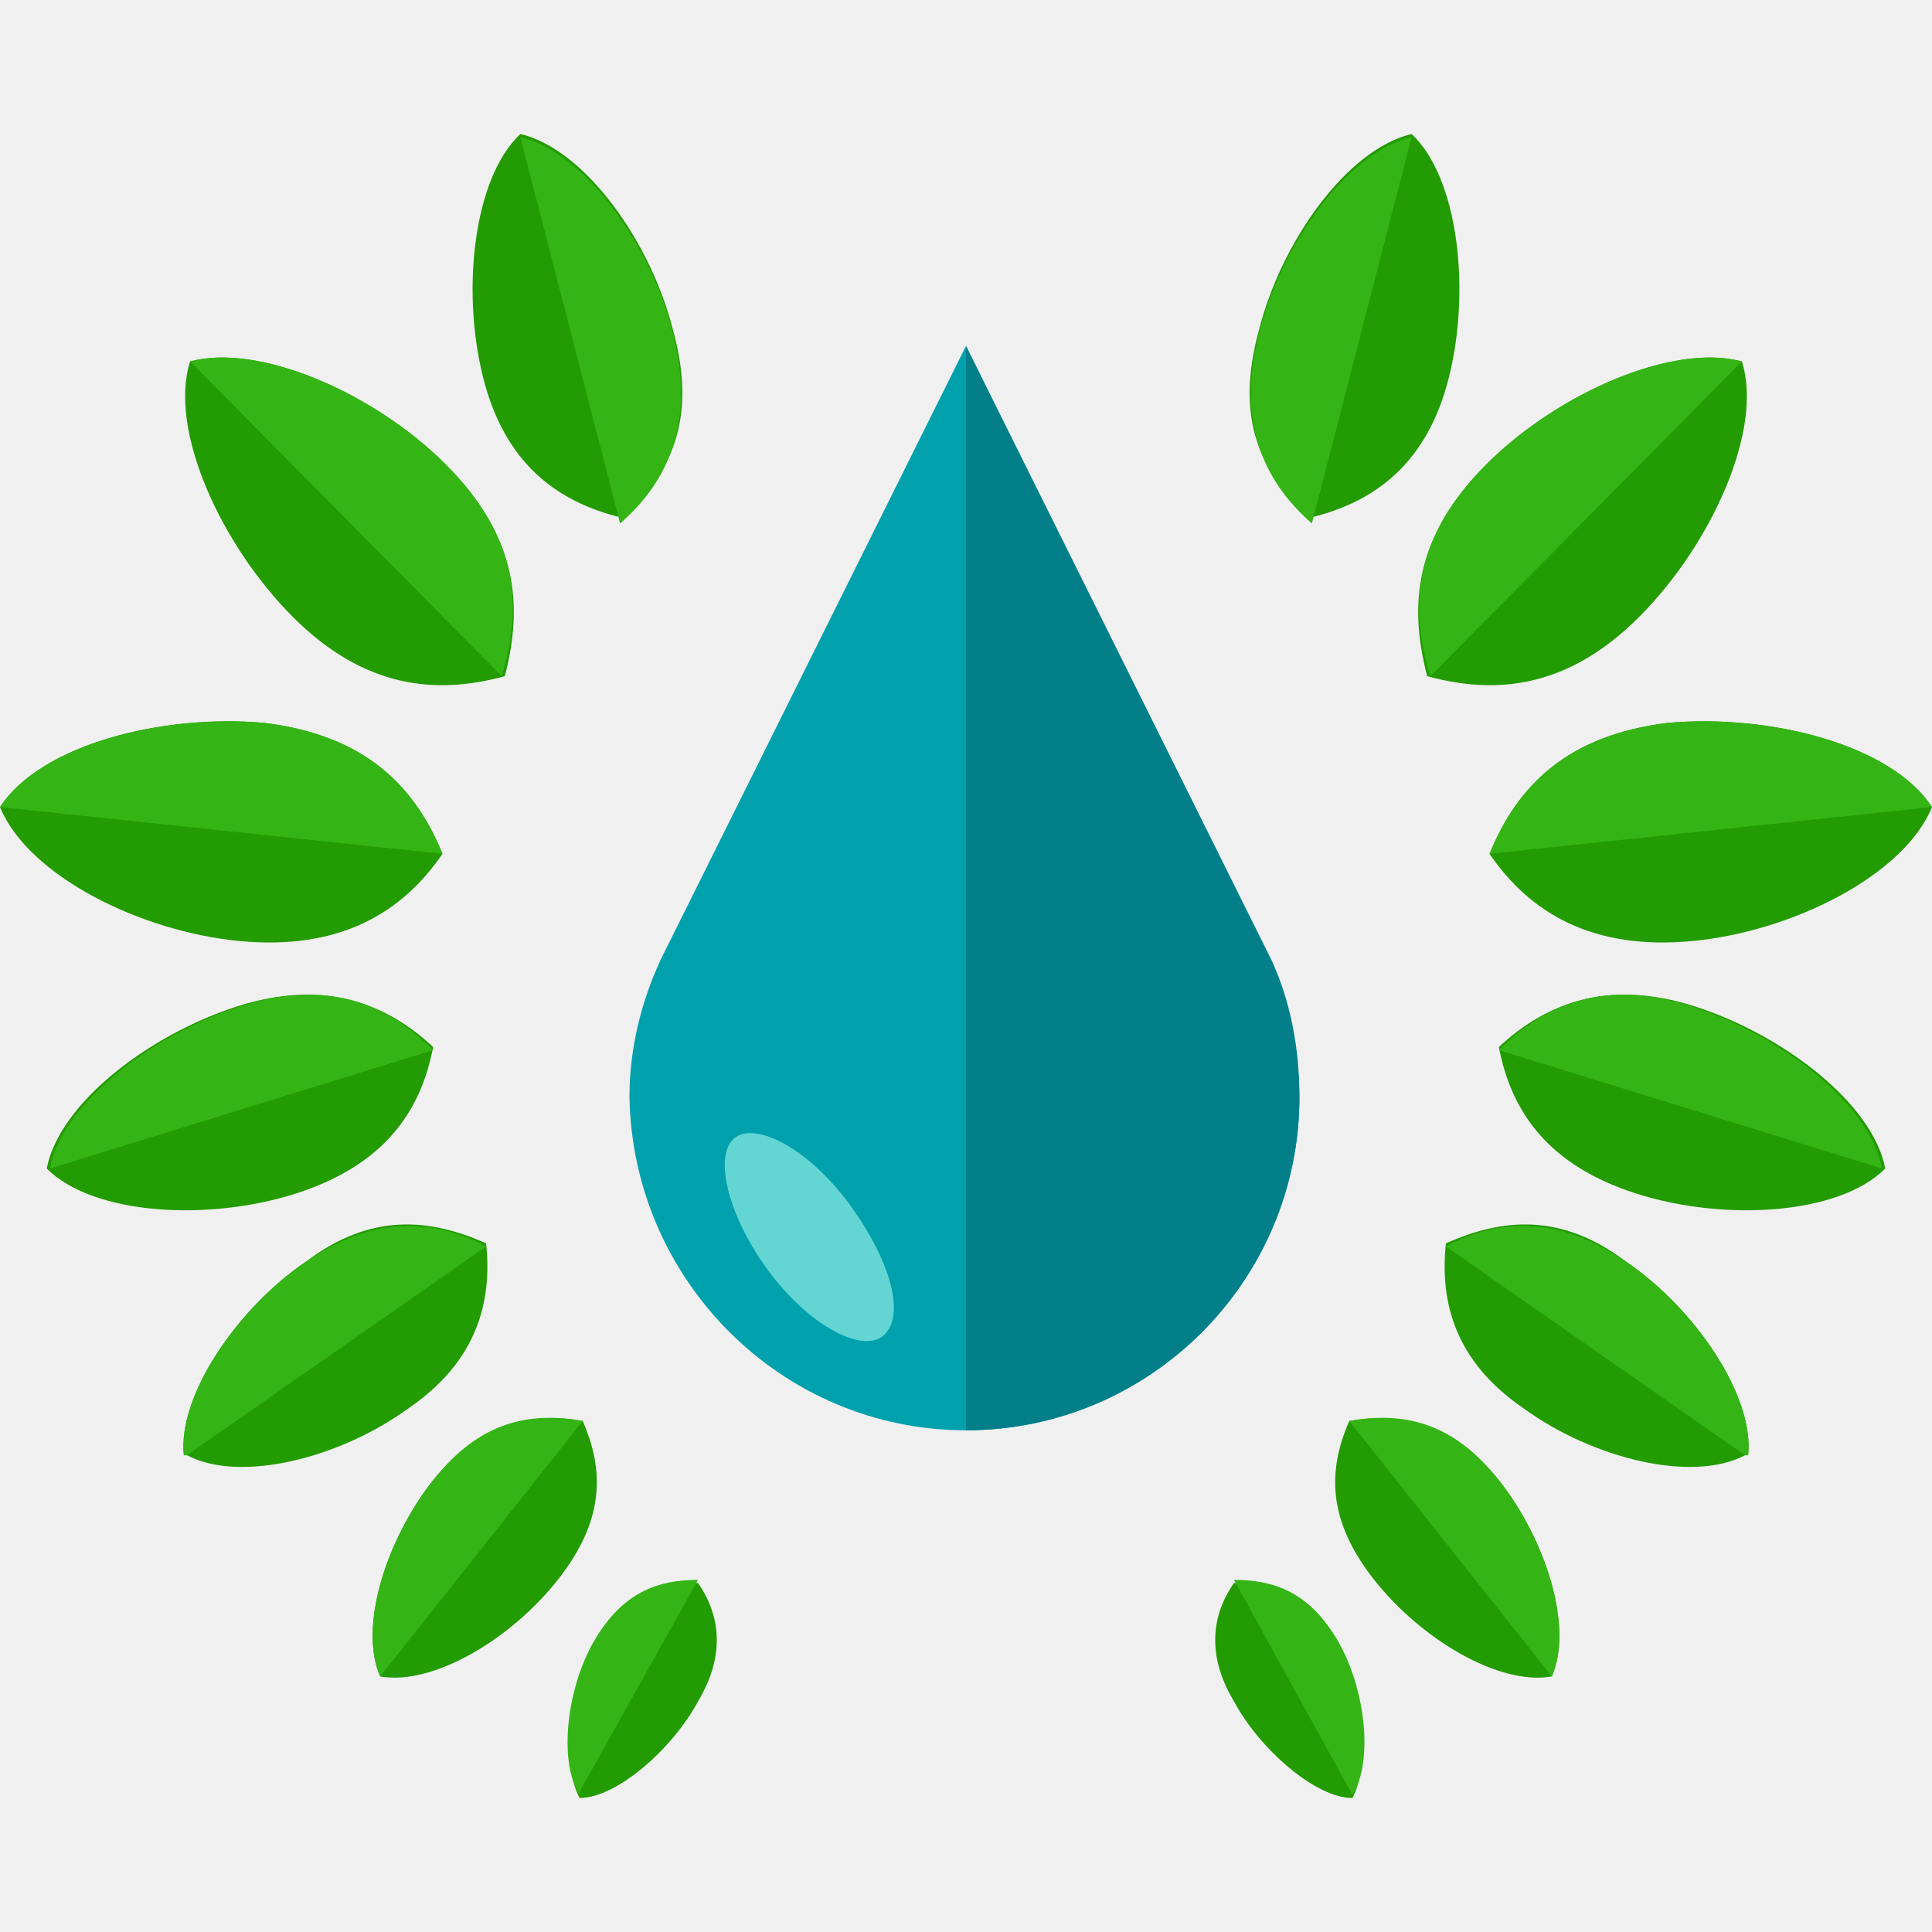
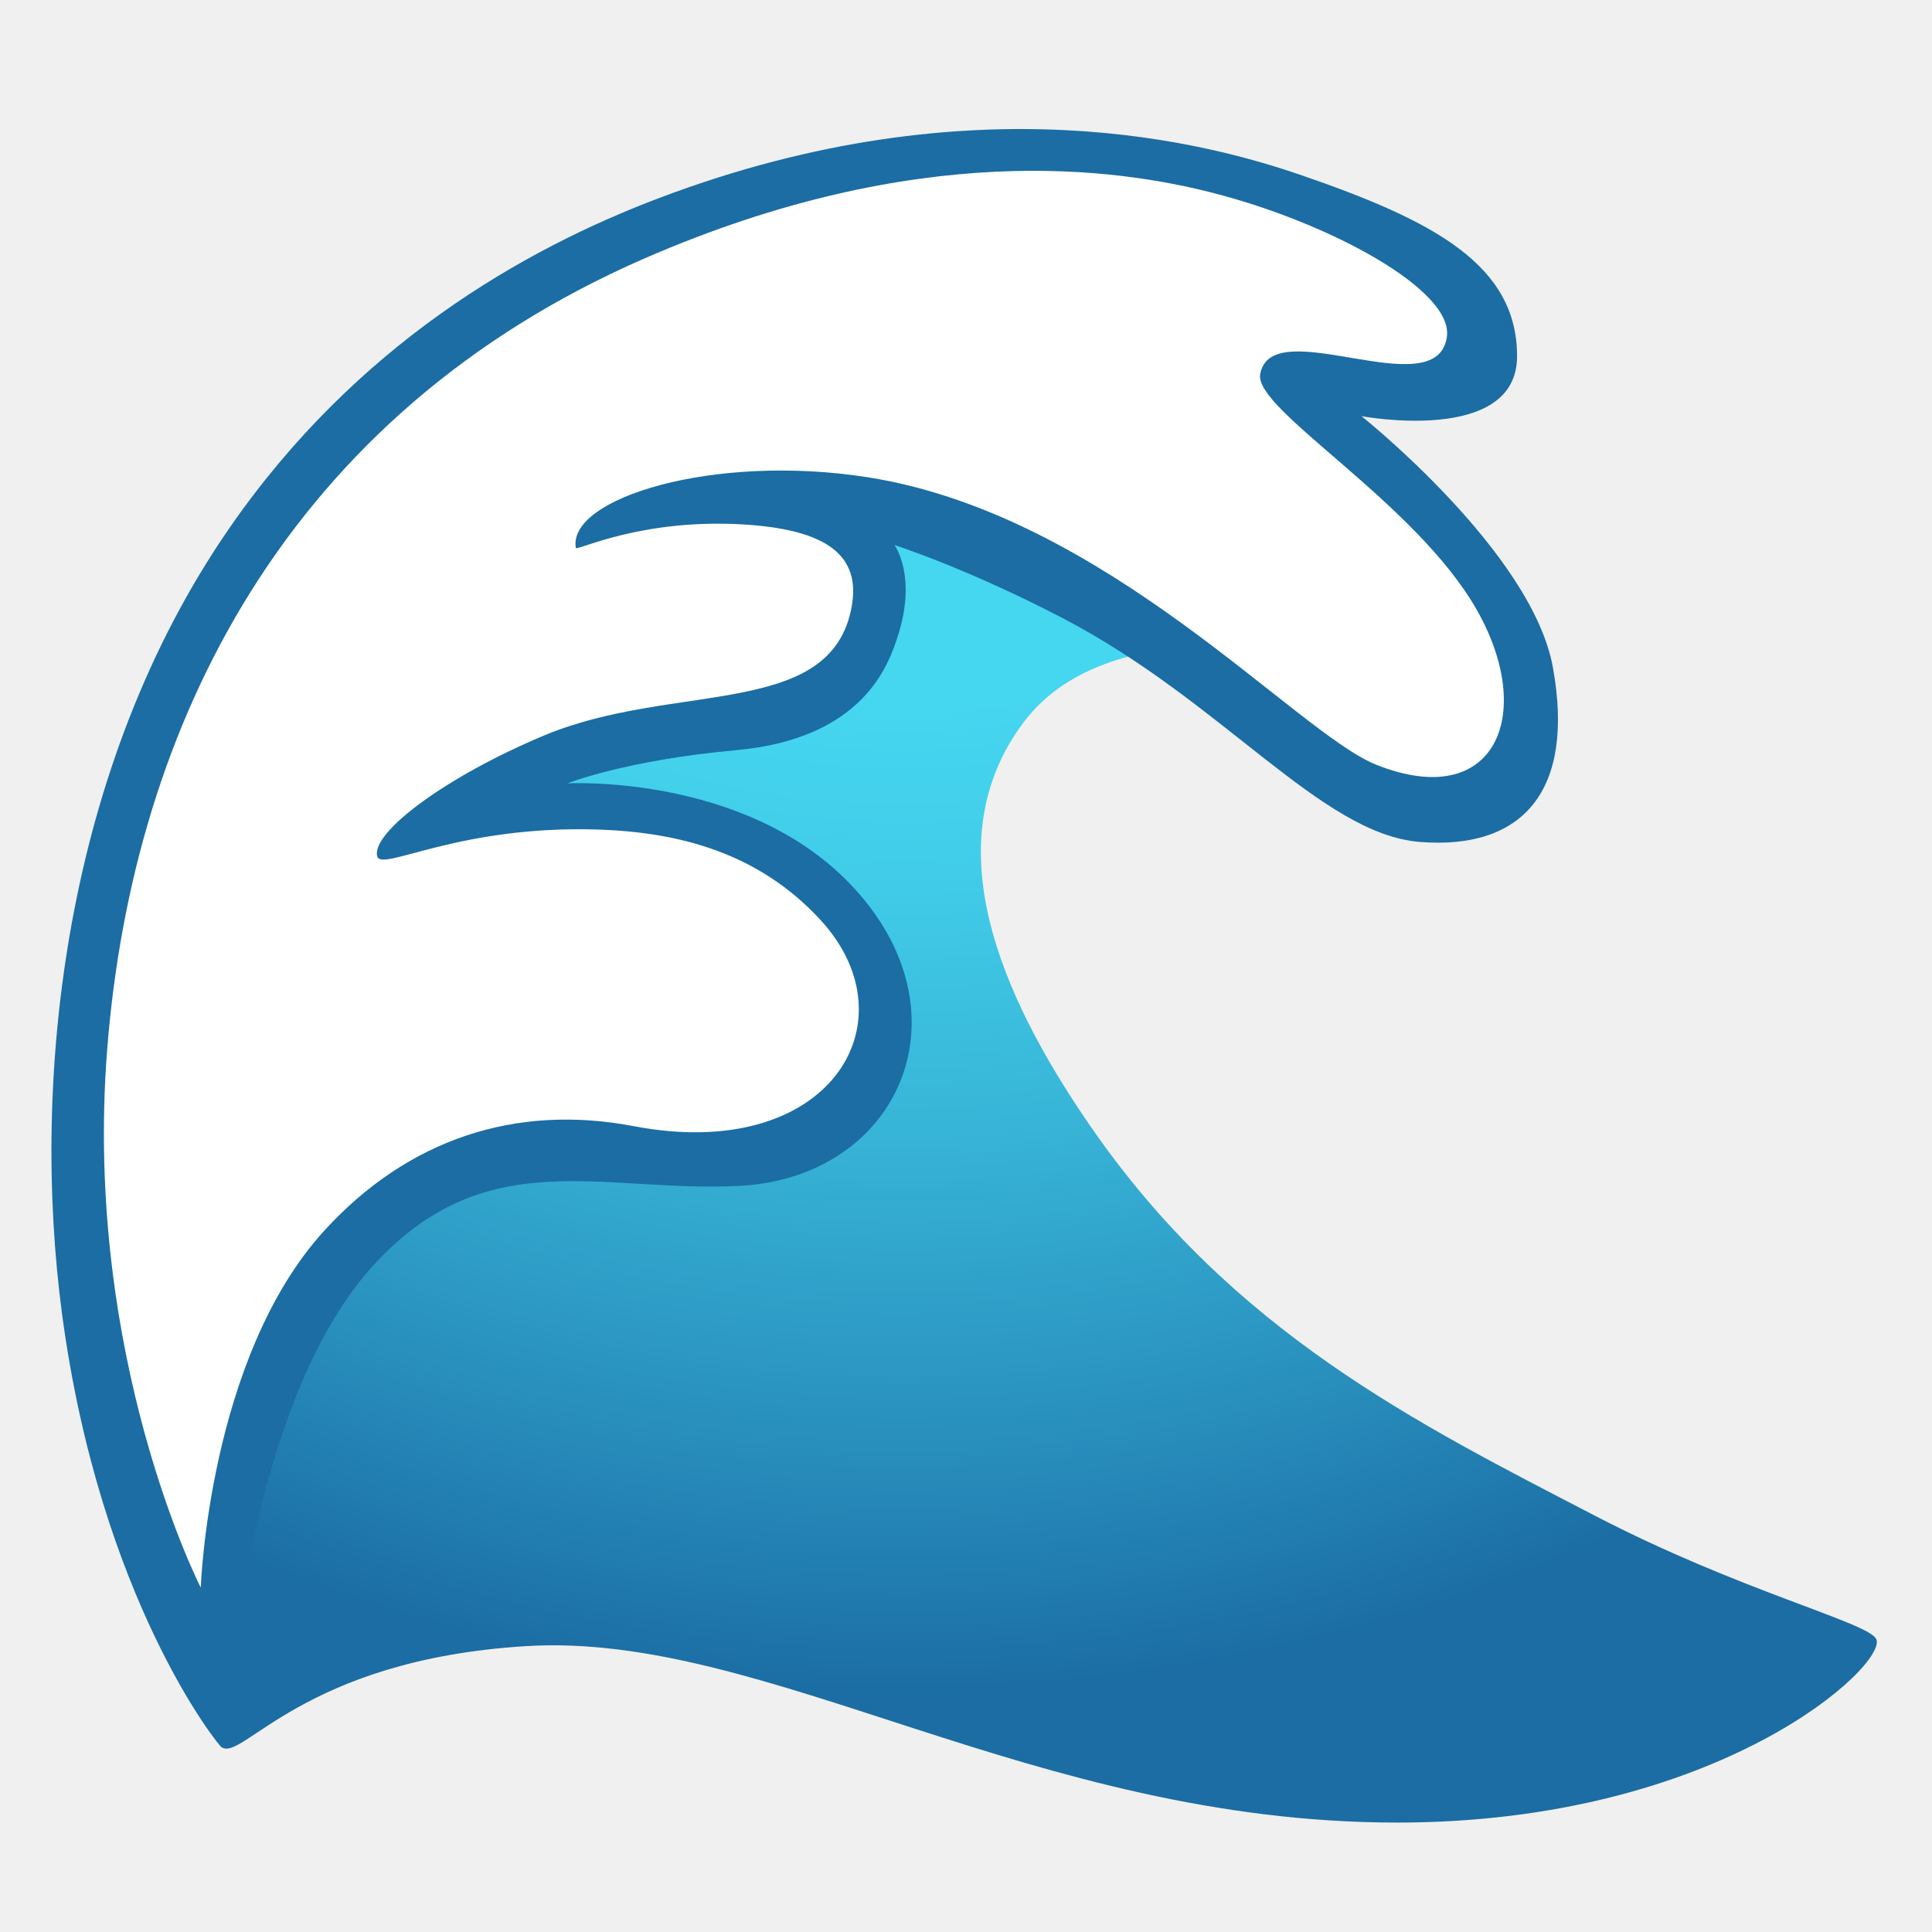
- <svg xmlns="http://www.w3.org/2000/svg" height="800px" width="800px" version="1.1" id="Layer_1" viewBox="0 0 496 496" xml:space="preserve">
-   <path style="fill:#239B02;" d="M323.2,84.8c5.6-22.4,22.4-46.4,39.2-50.4l0,0l0,0l0,0l0,0c12,11.2,15.2,40,9.6,62.4  s-19.2,32-35.2,36l0,0l0,0l0,0l0,0C324,122.4,316.8,108,323.2,84.8z" />
-   <path style="fill:#34B515;" d="M336.8,134.4L336.8,134.4L336.8,134.4C336,134.4,336,134.4,336.8,134.4L336.8,134.4  c-12.8-11.2-19.2-26.4-13.6-48.8s22.4-46.4,39.2-50.4l0,0l0,0l0,0l0,0" />
-   <path style="fill:#239B02;" d="M381.6,119.2c18.4-18.4,48-31.2,65.6-26.4l0,0l0,0l0,0l0,0c5.6,17.6-8,47.2-26.4,65.6  s-36.8,20-54.4,15.2l0,0l0,0l0,0l0,0C361.6,155.2,363.2,137.6,381.6,119.2z" />
-   <path style="fill:#34B515;" d="M367.2,173.6L367.2,173.6C366.4,173.6,366.4,173.6,367.2,173.6C366.4,173.6,366.4,173.6,367.2,173.6  L367.2,173.6c-5.6-18.4-4-36,14.4-54.4s48-31.2,65.6-26.4l0,0l0,0l0,0l0,0" />
-   <path style="fill:#239B02;" d="M435.2,258.4c22.4,7.2,45.6,24.8,48.8,41.6l0,0l0,0l0,0l0,0c-12,12-41.6,13.6-64,6.4  s-32-20.8-35.2-37.6l0,0l0,0l0,0l0,0C396.8,257.6,412.8,251.2,435.2,258.4z" />
-   <path style="fill:#34B515;" d="M384.8,269.6L384.8,269.6L384.8,269.6L384.8,269.6L384.8,269.6c12-12,27.2-18.4,49.6-11.2  c22.4,7.2,45.6,24.8,48.8,41.6l0,0l0,0l0,0l0,0" />
-   <path style="fill:#239B02;" d="M417.6,324c17.6,12,32.8,34.4,31.2,49.6l0,0H448l0,0l0,0c-13.6,7.2-39.2,0.8-56.8-12  c-17.6-12-21.6-27.2-20-42.4l0,0l0,0l0,0l0,0C385.6,312.8,400.8,311.2,417.6,324z" />
-   <path style="fill:#34B515;" d="M371.2,320L371.2,320L371.2,320C371.2,319.2,371.2,319.2,371.2,320L371.2,320c13.6-7.2,28.8-8,46.4,4  s32.8,34.4,31.2,49.6l0,0H448l0,0l0,0" />
-   <path style="fill:#239B02;" d="M384.8,380c12,15.2,19.2,37.6,13.6,50.4l0,0l0,0l0,0l0,0c-13.6,2.4-33.6-9.6-45.6-24.8  c-12-15.2-12-28-6.4-40.8l0,0l0,0l0,0l0,0C360,362.4,372.8,365.6,384.8,380z" />
-   <path style="fill:#34B515;" d="M346.4,364.8L346.4,364.8L346.4,364.8L346.4,364.8L346.4,364.8c13.6-2.4,26.4,0,38.4,15.2  s19.2,37.6,13.6,50.4l0,0l0,0l0,0l0,0" />
-   <path style="fill:#239B02;" d="M347.2,461.6L347.2,461.6c-9.6,0-24-12.8-30.4-24.8c-7.2-12-5.6-22.4,0-30.4l0,0l0,0l0,0l0,0  c10.4,0,19.2,3.2,26.4,16C349.6,433.6,352,452.8,347.2,461.6" />
-   <g>
-     <path style="fill:#34B515;" d="M316.8,405.6L316.8,405.6L316.8,405.6L316.8,405.6L316.8,405.6c10.4,0,19.2,3.2,26.4,15.2   c7.2,12,9.6,31.2,4,40" />
-   </g>
-   <path style="fill:#239B02;" d="M428,185.6c26.4-2.4,57.6,5.6,68,21.6l0,0l0,0l0,0l0,0c-7.2,17.6-36,32-61.6,34.4s-41.6-7.2-52-22.4  l0,0l0,0l0,0l0,0C389.6,201.6,402.4,188.8,428,185.6z" />
-   <path style="fill:#34B515;" d="M382.4,219.2L382.4,219.2L382.4,219.2L382.4,219.2L382.4,219.2c7.2-17.6,20-30.4,45.6-33.6  c26.4-2.4,57.6,5.6,68,21.6l0,0l0,0l0,0l0,0" />
-   <path style="fill:#239B02;" d="M172.8,84.8c-5.6-22.4-22.4-46.4-39.2-50.4l0,0l0,0l0,0l0,0c-12,11.2-15.2,40-9.6,62.4  c5.6,22.4,19.2,32,35.2,36l0,0l0,0l0,0l0,0C172,122.4,179.2,108,172.8,84.8z" />
-   <path style="fill:#34B515;" d="M159.2,134.4L159.2,134.4L159.2,134.4C160,134.4,160,134.4,159.2,134.4L159.2,134.4  c12.8-11.2,19.2-26.4,13.6-48.8c-5.6-22.4-22.4-46.4-39.2-50.4l0,0l0,0l0,0l0,0" />
-   <path style="fill:#239B02;" d="M114.4,119.2C96,100.8,66.4,88,48.8,92.8l0,0l0,0l0,0l0,0c-5.6,17.6,8,47.2,26.4,65.6  s36.8,20,54.4,15.2l0,0l0,0l0,0l0,0C134.4,155.2,132.8,137.6,114.4,119.2z" />
-   <path style="fill:#34B515;" d="M128.8,173.6L128.8,173.6C129.6,173.6,129.6,173.6,128.8,173.6C129.6,173.6,129.6,173.6,128.8,173.6  L128.8,173.6c5.6-18.4,4-36-14.4-54.4S66.4,88,48.8,92.8l0,0l0,0l0,0l0,0" />
-   <path style="fill:#239B02;" d="M60.8,258.4C38.4,265.6,15.2,283.2,12,300l0,0l0,0l0,0l0,0c12,12,41.6,13.6,64,6.4s32-20.8,35.2-37.6  l0,0l0,0l0,0l0,0C99.2,257.6,83.2,251.2,60.8,258.4z" />
-   <path style="fill:#34B515;" d="M111.2,269.6L111.2,269.6L111.2,269.6L111.2,269.6L111.2,269.6c-12-12-27.2-18.4-49.6-11.2  C39.2,265.6,16,283.2,12.8,300l0,0l0,0l0,0l0,0" />
-   <path style="fill:#239B02;" d="M78.4,324c-17.6,12-32.8,34.4-31.2,49.6l0,0H48l0,0l0,0c13.6,7.2,39.2,0.8,56.8-12  c17.6-12,21.6-27.2,20-42.4l0,0l0,0l0,0l0,0C110.4,312.8,95.2,311.2,78.4,324z" />
-   <path style="fill:#34B515;" d="M124.8,320L124.8,320L124.8,320C124.8,319.2,124.8,319.2,124.8,320L124.8,320  c-13.6-7.2-28.8-8-46.4,4s-32.8,34.4-31.2,49.6l0,0H48l0,0l0,0" />
-   <path style="fill:#239B02;" d="M111.2,380c-12,15.2-19.2,37.6-13.6,50.4l0,0l0,0l0,0l0,0c13.6,2.4,33.6-9.6,45.6-24.8  c12-15.2,12-28,6.4-40.8l0,0l0,0l0,0l0,0C136,362.4,123.2,365.6,111.2,380z" />
-   <path style="fill:#34B515;" d="M149.6,364.8L149.6,364.8L149.6,364.8L149.6,364.8L149.6,364.8c-13.6-2.4-26.4,0-38.4,15.2  S92,417.6,97.6,430.4l0,0l0,0l0,0l0,0" />
-   <path style="fill:#239B02;" d="M148.8,461.6L148.8,461.6c9.6,0,24-12.8,30.4-24.8c7.2-12,5.6-22.4,0-30.4l0,0l0,0l0,0l0,0  c-10.4,0-19.2,3.2-26.4,16C146.4,433.6,144,452.8,148.8,461.6" />
-   <path style="fill:#34B515;" d="M179.2,405.6L179.2,405.6L179.2,405.6L179.2,405.6L179.2,405.6c-10.4,0-19.2,3.2-26.4,15.2  s-9.6,31.2-4,40l0,0c0,0,0-2.4,0,0l0,0V460" />
-   <path style="fill:#239B02;" d="M68,185.6c-26.4-2.4-57.6,5.6-68,21.6l0,0l0,0l0,0l0,0c7.2,17.6,36,32,61.6,34.4s41.6-7.2,52-22.4  l0,0l0,0l0,0l0,0C106.4,201.6,93.6,188.8,68,185.6z" />
-   <path style="fill:#34B515;" d="M113.6,219.2L113.6,219.2L113.6,219.2L113.6,219.2L113.6,219.2c-7.2-17.6-20-30.4-45.6-33.6  c-26.4-2.4-57.6,5.6-68,21.6l0,0l0,0l0,0l0,0" />
-   <path style="fill:#00A1AD;" d="M325.6,246.4L325.6,246.4L248,88.8l-78.4,157.6l0,0c-4.8,10.4-8,22.4-8,35.2  c0.8,47.2,39.2,85.6,86.4,85.6s85.6-38.4,85.6-85.6C333.6,269.6,330.4,257.6,325.6,246.4z" />
-   <path style="fill:#027F89;" d="M248,367.2c47.2,0,85.6-38.4,85.6-85.6c0-12.8-2.4-24.8-7.2-35.2l0,0L248,88.8" />
-   <path style="fill:#63D6D3;" d="M196.8,325.6c10.4,14.4,24,21.6,29.6,17.6c6.4-4.8,2.4-19.2-8-33.6s-24-21.6-29.6-17.6  S186.4,311.2,196.8,325.6z" />
+ <svg xmlns="http://www.w3.org/2000/svg" width="800px" height="800px" viewBox="0 0 128 128" aria-hidden="true" role="img" class="iconify iconify--noto" preserveAspectRatio="xMidYMid meet">
+   <radialGradient id="IconifyId17ecdb2904d178eab21436" cx="59.851" cy="-1.405" r="113.707" gradientUnits="userSpaceOnUse">
+     <stop offset=".423" stop-color="#45d6f0" />
+     <stop offset=".518" stop-color="#41cde9" />
+     <stop offset=".674" stop-color="#37b4d7" />
+     <stop offset=".87" stop-color="#278bba" />
+     <stop offset="1" stop-color="#1b6da4" />
+   </radialGradient>
+   <path d="M14.66 115.74c1.37 1.06 5.32-5.77 20.2-6.68c15.93-.98 33.56 11.69 57.71 11.69c21.41 0 32.5-10.48 31.74-12.15c-.51-1.11-8.96-3.15-18.68-8.2c-11.69-6.07-24-12.15-33.41-25.82c-6.03-8.75-10.33-18.83-4.4-26.73c5.92-7.9 20.96-4.25 20.96-4.25l-20.5-22.17l-39.03 10.64L9.5 81.58l2.13 25.21l3.03 8.95z" fill="url(#IconifyId17ecdb2904d178eab21436)" />
+   <path d="M59.26 36.11s4.77 1.52 11.16 4.85c10.63 5.55 17.07 14.28 23.64 14.82c6.82.55 10.31-3.38 8.82-11.58c-1.39-7.65-12.68-16.63-12.68-16.63s10.31 1.94 10.31-3.97c0-6.07-5.56-8.99-14.31-12c-5.83-2-21.51-6.44-42.53 1.52c-9.04 3.42-20.08 9.74-28.46 21.85C4.25 50.81 2.03 71.41 4.11 87.05c2.52 18.89 10.38 28.63 10.57 28.71c.19.08 1.22-22.21 10.01-31.88c7.49-8.24 15.15-4.86 24.25-5.31c10.73-.53 15.52-11.61 7.33-20.06c-7.03-7.26-18.68-6.61-18.68-6.61s3.86-1.54 11.19-2.2c8.42-.77 10.08-5.66 10.68-7.49c1.33-4.04-.2-6.1-.2-6.1z" fill="#1b6da4" />
+   <path d="M38.15 36.3c-.56-3.3 9.16-6.28 19.34-4.68c15.84 2.49 28.38 16.94 33.7 19.05c7.84 3.12 10.6-3.29 6.67-10.23c-4.05-7.17-14.77-13.27-14.37-15.64c.72-4.21 11.7 2.2 12.37-2.48c.45-3.1-7.75-7.56-15.54-9.55c-6.27-1.6-19.44-3.57-37.64 4.36C19.02 27.46 8.79 48.01 7.1 69.54c-1.6 20.42 6.2 35.64 6.2 35.64s.53-15.24 8.17-23.63c5.58-6.12 12.74-8.42 20.51-6.94c12.96 2.48 18.61-6.89 12.38-13.66c-4.08-4.43-9.31-5.81-14.72-5.99c-9.35-.3-14.38 2.83-14.65 1.77c-.4-1.61 4.67-5.34 11.1-8.02c8.46-3.52 18.67-1.11 20.27-8.19c.78-3.45-1.17-5.34-6.75-5.75c-7.05-.51-11.42 1.77-11.46 1.53z" fill="#ffffff" />
</svg>
